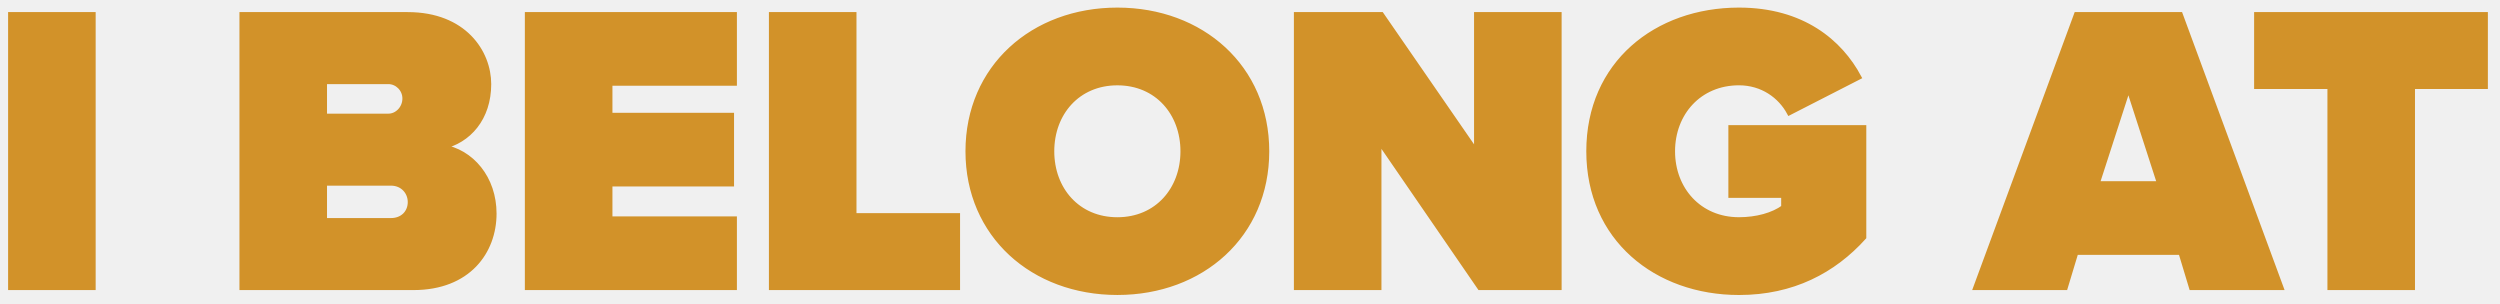
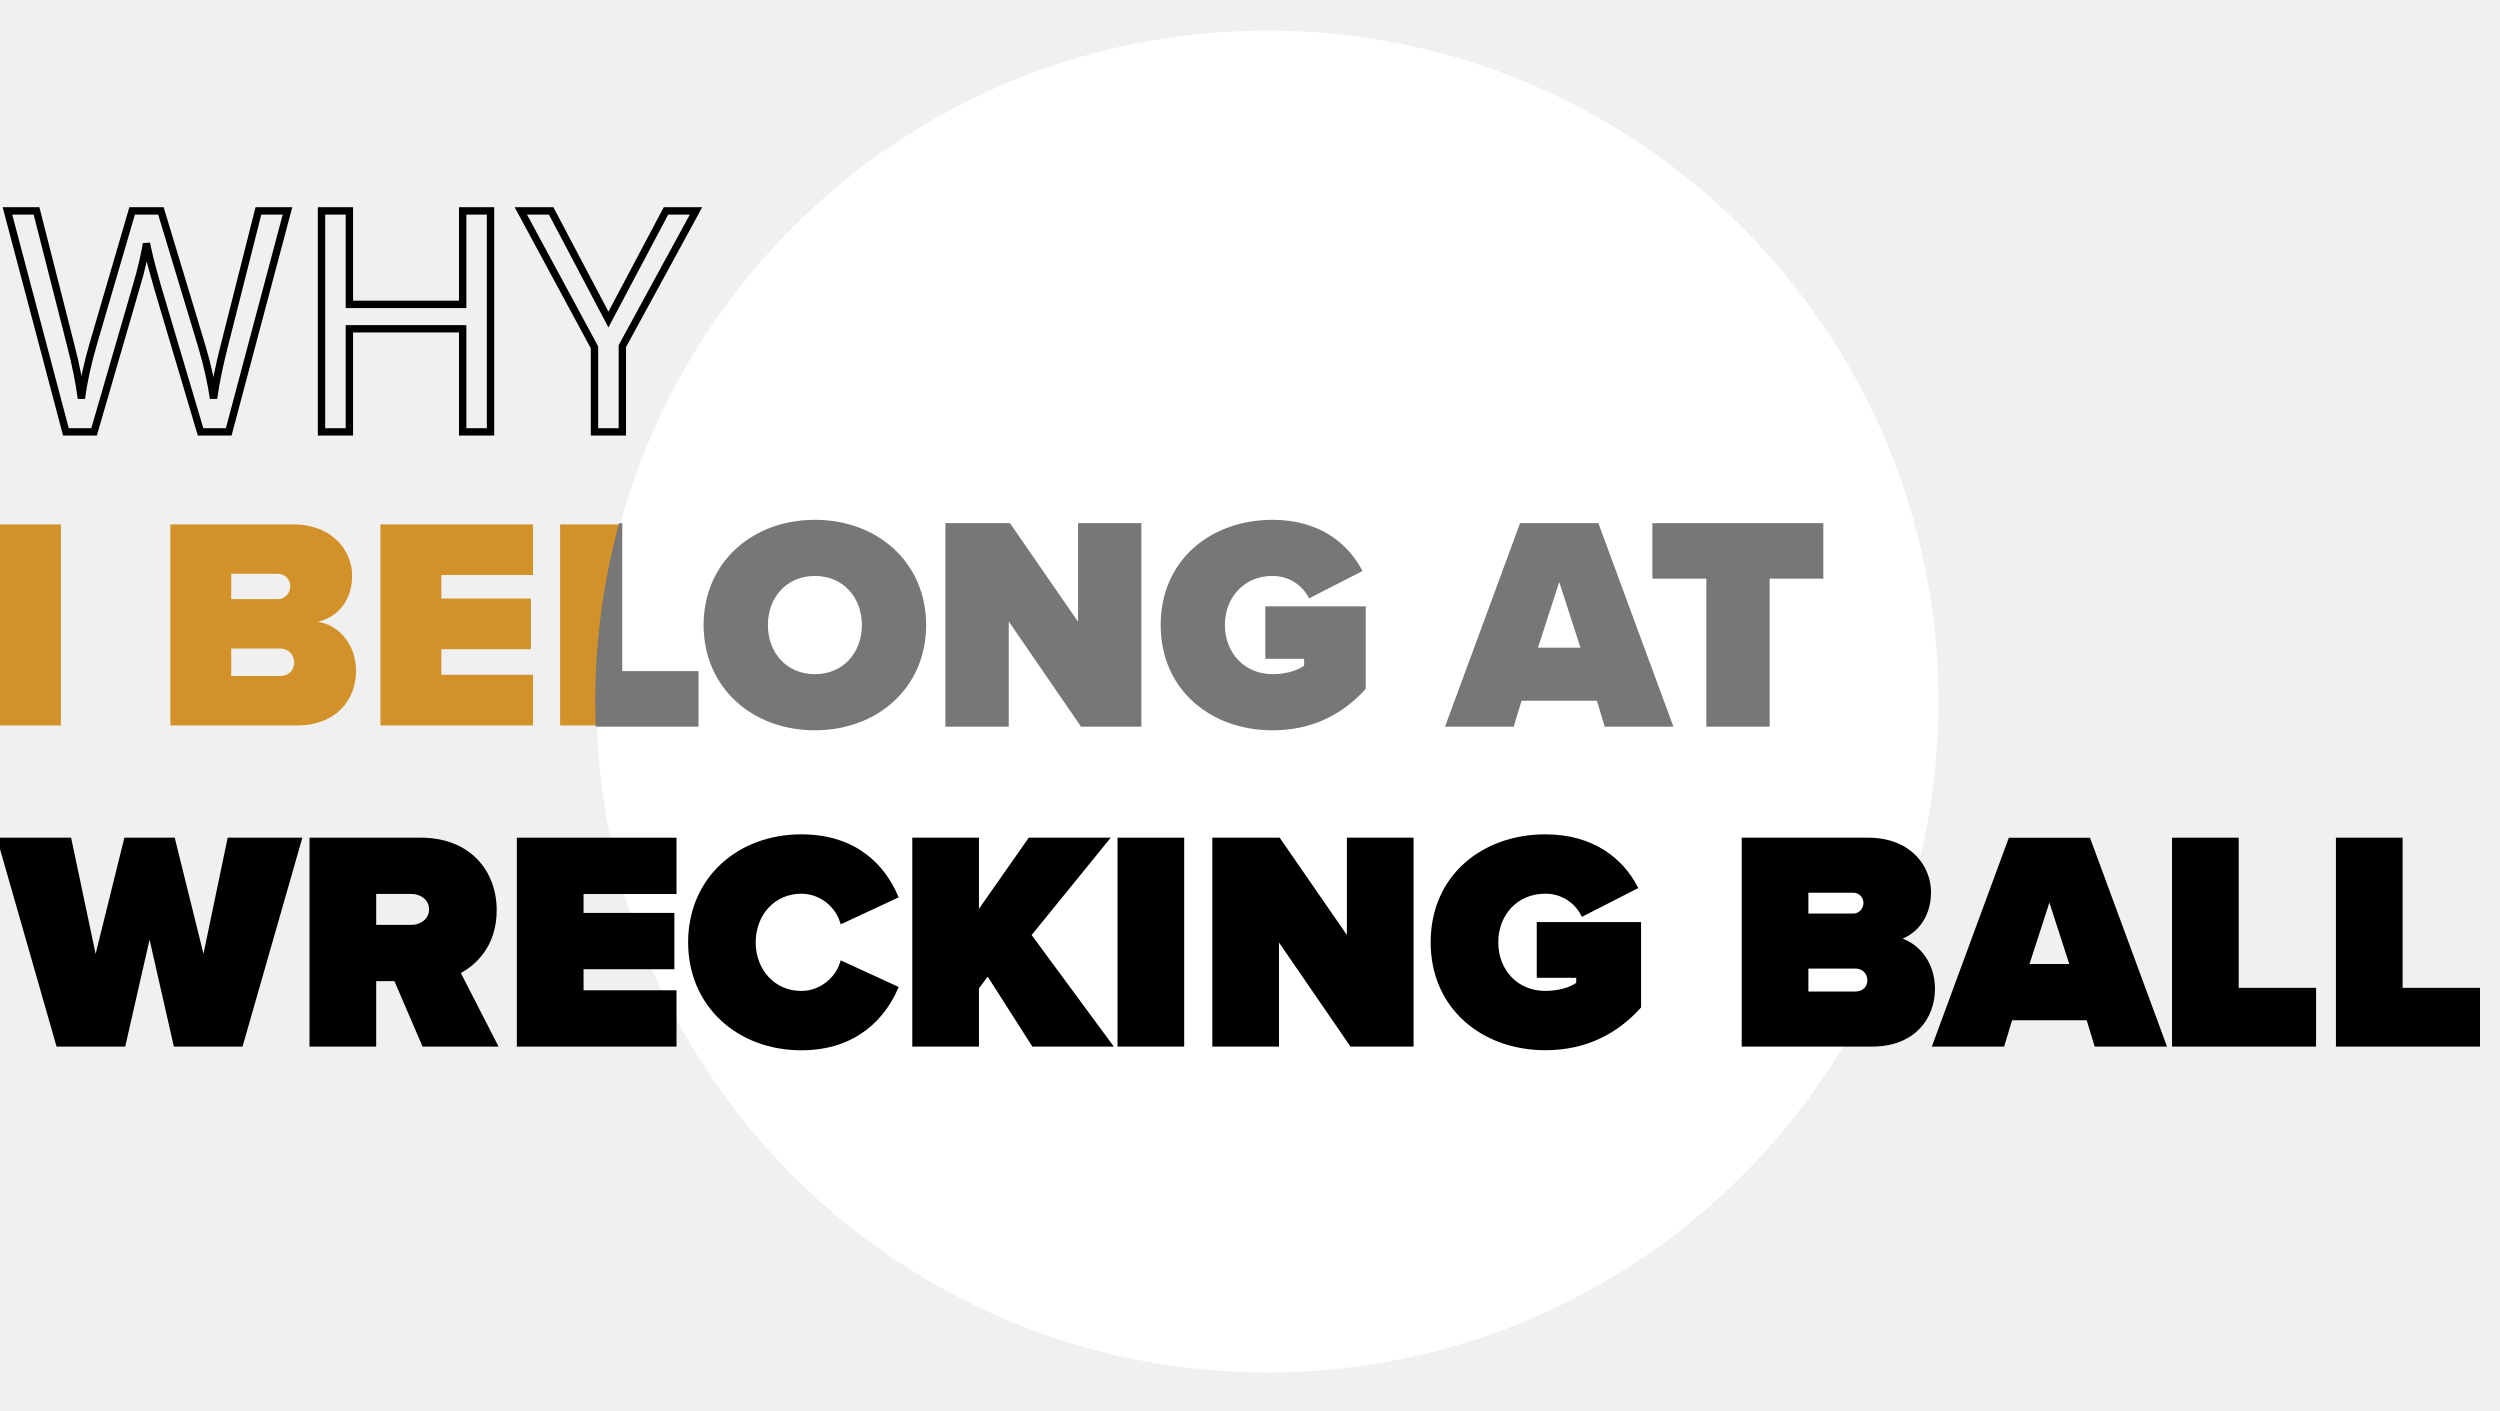
- <svg xmlns="http://www.w3.org/2000/svg" version="1.1" id="Layer_1" x="0px" y="0px" viewBox="0 0 1031 125" style="enable-background:new 0 0 1031 125;" xml:space="preserve">
+ <svg xmlns="http://www.w3.org/2000/svg" version="1.1" id="Layer_1" x="0px" y="0px" viewBox="0 0 1016.79 573.59" style="enable-background:new 0 0 1016.79 573.59;" xml:space="preserve">
  <style type="text/css">
- 	.st0{fill:#D29229;stroke:#D29229;stroke-width:2;}
+ 	.st0{fill:#FFFFFF;}
+ 	.st1{fill:#D29229;}
+ 	.st2{fill:#777777;stroke:#777777;}
+ 	.st3{stroke:#000000;stroke-width:2;}
+ 	.st4{fill:none;stroke:#000000;stroke-width:3;}
+ 	.st5{font-family:'ProximaNova-Black';}
+ 	.st6{font-size:125.867px;}
</style>
-   <g id="Layer_2">
-     <path class="st0" d="M4.34,5.99h34.11v112.63H4.34V5.99z M99.75,5.99h68.39c23.3,0,33.44,15.54,33.44,28.71   c0,14.02-8.27,23.47-19.25,25.84c12.16,1.86,21.45,13,21.45,27.53c0,15.7-10.64,30.56-33.27,30.56H99.75V5.99z M160.2,47.87   c3.55,0,6.75-3.21,6.75-7.26c0-3.88-3.21-6.92-6.75-6.92h-26.34v14.18H160.2z M161.22,90.93c4.9,0,7.94-3.38,7.94-7.6   c0-4.05-3.04-7.77-7.94-7.77h-27.36v15.37H161.22z M217.45,5.99h85.45v28.37h-51.33v13.17h50.15V75.9h-50.15v14.35h51.33v28.37   h-85.45V5.99z M318.1,5.99h34.11V88.9h42.72v29.72H318.1V5.99z M460.8,4.13c34.79,0,61.64,23.64,61.64,58.26   s-26.85,58.26-61.64,58.26s-61.64-23.64-61.64-58.26S426.01,4.13,460.8,4.13z M460.8,34.19c-16.38,0-27.02,12.5-27.02,28.2   s10.64,28.2,27.02,28.2s27.02-12.5,27.02-28.2S477.18,34.19,460.8,34.19z M568.71,58.17v60.45H534.6V5.99h35.12l39.18,56.74V5.99   h34.11v112.63h-32.76L568.71,58.17z M717.15,4.13c26.17,0,41.71,13.17,49.48,27.69l-28.71,14.69   c-3.72-6.92-11.14-12.33-20.77-12.33c-16.38,0-27.36,12.5-27.36,28.2s10.98,28.2,27.36,28.2c7.26,0,14.02-1.86,18.41-5.07v-4.9   h-21.78V52.6h54.88v45.26c-12.5,13.85-29.38,22.8-51.5,22.8c-34.11,0-61.97-22.29-61.97-58.26   C655.17,26.25,683.04,4.13,717.15,4.13z M899.36,104.1h-43.23l-4.39,14.52h-36.98L856.3,5.99h42.89l41.54,112.63h-36.98   L899.36,104.1z M864.91,75.73h25.67l-12.83-39.68L864.91,75.73z M960.83,35.71H930.6V5.99h94.4v29.72h-30.06v82.91h-34.11V35.71z" />
-   </g>
+   <path class="st0" d="M788.39,285.31c0,150.71-122.18,272.89-272.89,272.89c-147.45,0-267.59-116.95-272.72-263.15h40.82v-21.58  h-31.02v-60.2h-0.36C283.82,97.52,389.73,12.43,515.5,12.43C666.21,12.43,788.39,134.6,788.39,285.31z" />
+   <path class="st1" d="M0,213.27v81.78h24.77v-81.78H0z M129.23,252.88c7.98-1.72,13.98-8.58,13.98-18.76  c0-9.57-7.36-20.85-24.28-20.85H69.28v81.79h51.37c16.43,0,24.16-10.79,24.16-22.19C144.81,262.32,138.06,254.23,129.23,252.88z   M94.04,233.38h19.13c2.57,0,4.9,2.21,4.9,5.03c0,2.94-2.33,5.27-4.9,5.27H94.04V233.38z M113.91,274.94H94.04v-11.16h19.87  c3.56,0,5.76,2.7,5.76,5.65C119.67,272.49,117.47,274.94,113.91,274.94z M216.78,233.87v-20.6h-62.05v81.78h62.05v-20.6h-37.27  v-10.42h36.41v-20.6h-36.41v-9.56H216.78z M252.22,213.27h-24.41v81.78h14.97c-0.11-3.23-0.17-6.48-0.17-9.74  C242.61,260.37,245.96,236.22,252.22,213.27z" />
+   <polygon class="st2" points="741.08,213.27 741.08,234.85 719.25,234.85 719.25,295.05 694.49,295.05 694.49,234.85 672.54,234.85   672.54,213.27 " />
+   <path class="st2" d="M649.73,213.27h-31.14l-30.16,81.78h26.85l3.19-10.54h31.39l3.18,10.54h26.85L649.73,213.27z M624.84,263.91  l9.32-28.81l9.32,28.81H624.84z" />
+   <path class="st2" d="M554.96,247.11v32.87c-9.08,10.05-21.34,16.55-37.4,16.55c-24.76,0-44.99-16.18-44.99-42.3  c-0.02-26.25,20.22-42.31,44.99-42.31c19,0,30.28,9.56,35.92,20.11l-20.84,10.66c-2.7-5.02-8.09-8.95-15.08-8.95  c-11.9,0-19.87,9.07-19.87,20.47c0,11.4,7.97,20.48,19.87,20.48c5.27,0,10.18-1.35,13.36-3.68v-3.56h-15.81v-20.34H554.96z" />
+   <polygon class="st2" points="463.72,213.27 463.72,295.05 439.94,295.05 409.78,251.16 409.78,295.05 385.01,295.05 385.01,213.27   410.51,213.27 438.96,254.47 438.96,213.27 " />
+   <path class="st2" d="M331.43,211.92c-25.26,0-44.76,17.16-44.76,42.3c0,25.14,19.5,42.3,44.76,42.3s44.75-17.16,44.75-42.3  C376.18,229.08,356.69,211.92,331.43,211.92z M331.43,274.7c-11.9,0-19.62-9.08-19.62-20.48c0-11.4,7.72-20.47,19.62-20.47  c11.89,0,19.61,9.07,19.61,20.47C351.04,265.62,343.32,274.7,331.43,274.7z" />
+   <path class="st2" d="M283.6,273.47v21.58h-40.82c-0.11-3.23-0.17-6.48-0.17-9.74c0-24.94,3.35-49.09,9.61-72.04h0.36v60.2H283.6z" />
+   <path class="st3" d="M60.83,377.65l-10.7,47.02H23.76L0,341.7h28.11l10.7,50.75l12.56-50.75h18.91l12.56,50.75l10.57-50.75h28.24  l-23.76,82.96H71.51L60.83,377.65z" />
+   <path class="st3" d="M161.08,398.05h-9.08v26.62h-25.12V341.7h44.28c19.41,0,29.85,12.94,29.85,28.48c0,14.3-8.33,21.89-14.93,25.12  l15.05,29.36h-28.61L161.08,398.05z M167.3,362.59H152v14.56h15.3c4.23,0,8.21-2.74,8.21-7.34  C175.51,365.33,171.53,362.59,167.3,362.59z" />
+   <path class="st3" d="M211.21,341.7h62.94v20.9h-37.81v9.7h36.94v20.9h-36.94v10.57h37.81v20.9h-62.94V341.7z" />
+   <path class="st3" d="M280.87,383.25c0-25.62,19.65-42.91,45.02-42.91c22.38,0,33.33,12.69,38.31,24.13l-21.65,10.08  c-2.11-6.47-8.58-12.06-16.67-12.06c-11.44,0-19.53,9.2-19.53,20.77s8.08,20.77,19.53,20.77c8.08,0,14.56-5.6,16.67-12.06  l21.65,9.95c-4.85,11.07-15.92,24.25-38.31,24.25C300.52,426.16,280.87,408.74,280.87,383.25z" />
+   <path class="st3" d="M401.77,395.44l-4.61,6.22v23.01h-25.12V341.7h25.12v31.1l21.77-31.1h30.72l-31.34,38.56l32.72,44.4h-30.6  L401.77,395.44z" />
+   <path class="st3" d="M455.51,341.7h25.12v82.96h-25.12V341.7z" />
+   <path class="st3" d="M519.19,380.13v44.53h-25.12V341.7h25.87l28.86,41.79V341.7h25.12v82.96h-24.13L519.19,380.13z" />
+   <path class="st3" d="M628.52,340.34c19.28,0,30.72,9.7,36.45,20.4l-21.15,10.82c-2.74-5.1-8.21-9.08-15.3-9.08  c-12.06,0-20.15,9.2-20.15,20.77s8.08,20.77,20.15,20.77c5.35,0,10.32-1.37,13.55-3.73v-3.61h-16.05v-20.66h40.43v33.33  c-9.2,10.2-21.65,16.79-37.93,16.79c-25.12,0-45.65-16.42-45.65-42.91C582.88,356.63,603.4,340.34,628.52,340.34z" />
+   <path class="st3" d="M709.38,341.7h50.38c17.17,0,24.62,11.44,24.62,21.15c0,10.32-6.1,17.29-14.18,19.03  c8.96,1.37,15.79,9.58,15.79,20.27c0,11.57-7.84,22.51-24.5,22.51h-52.11L709.38,341.7L709.38,341.7z M753.91,372.55  c2.61,0,4.98-2.37,4.98-5.35c0-2.86-2.37-5.1-4.98-5.1H734.5v10.45C734.5,372.55,753.91,372.55,753.91,372.55z M754.65,404.27  c3.61,0,5.84-2.49,5.84-5.6c0-2.99-2.24-5.73-5.84-5.73H734.5v11.32L754.65,404.27L754.65,404.27z" />
+   <path class="st3" d="M849.44,413.97H817.6l-3.23,10.7h-27.24l30.6-82.96h31.6l30.6,82.96h-27.24L849.44,413.97z M824.06,393.07  h18.91l-9.45-29.23L824.06,393.07z" />
+   <path class="st3" d="M884.39,341.7h25.12v61.07h31.47v21.89h-56.59L884.39,341.7L884.39,341.7z" />
+   <path class="st3" d="M951.06,341.7h25.12v61.07h31.47v21.89h-56.59V341.7z" />
+   <text transform="matrix(1 0 0 1 1.51 175.6474)" class="st4 st5 st6">WHY</text>
</svg>
